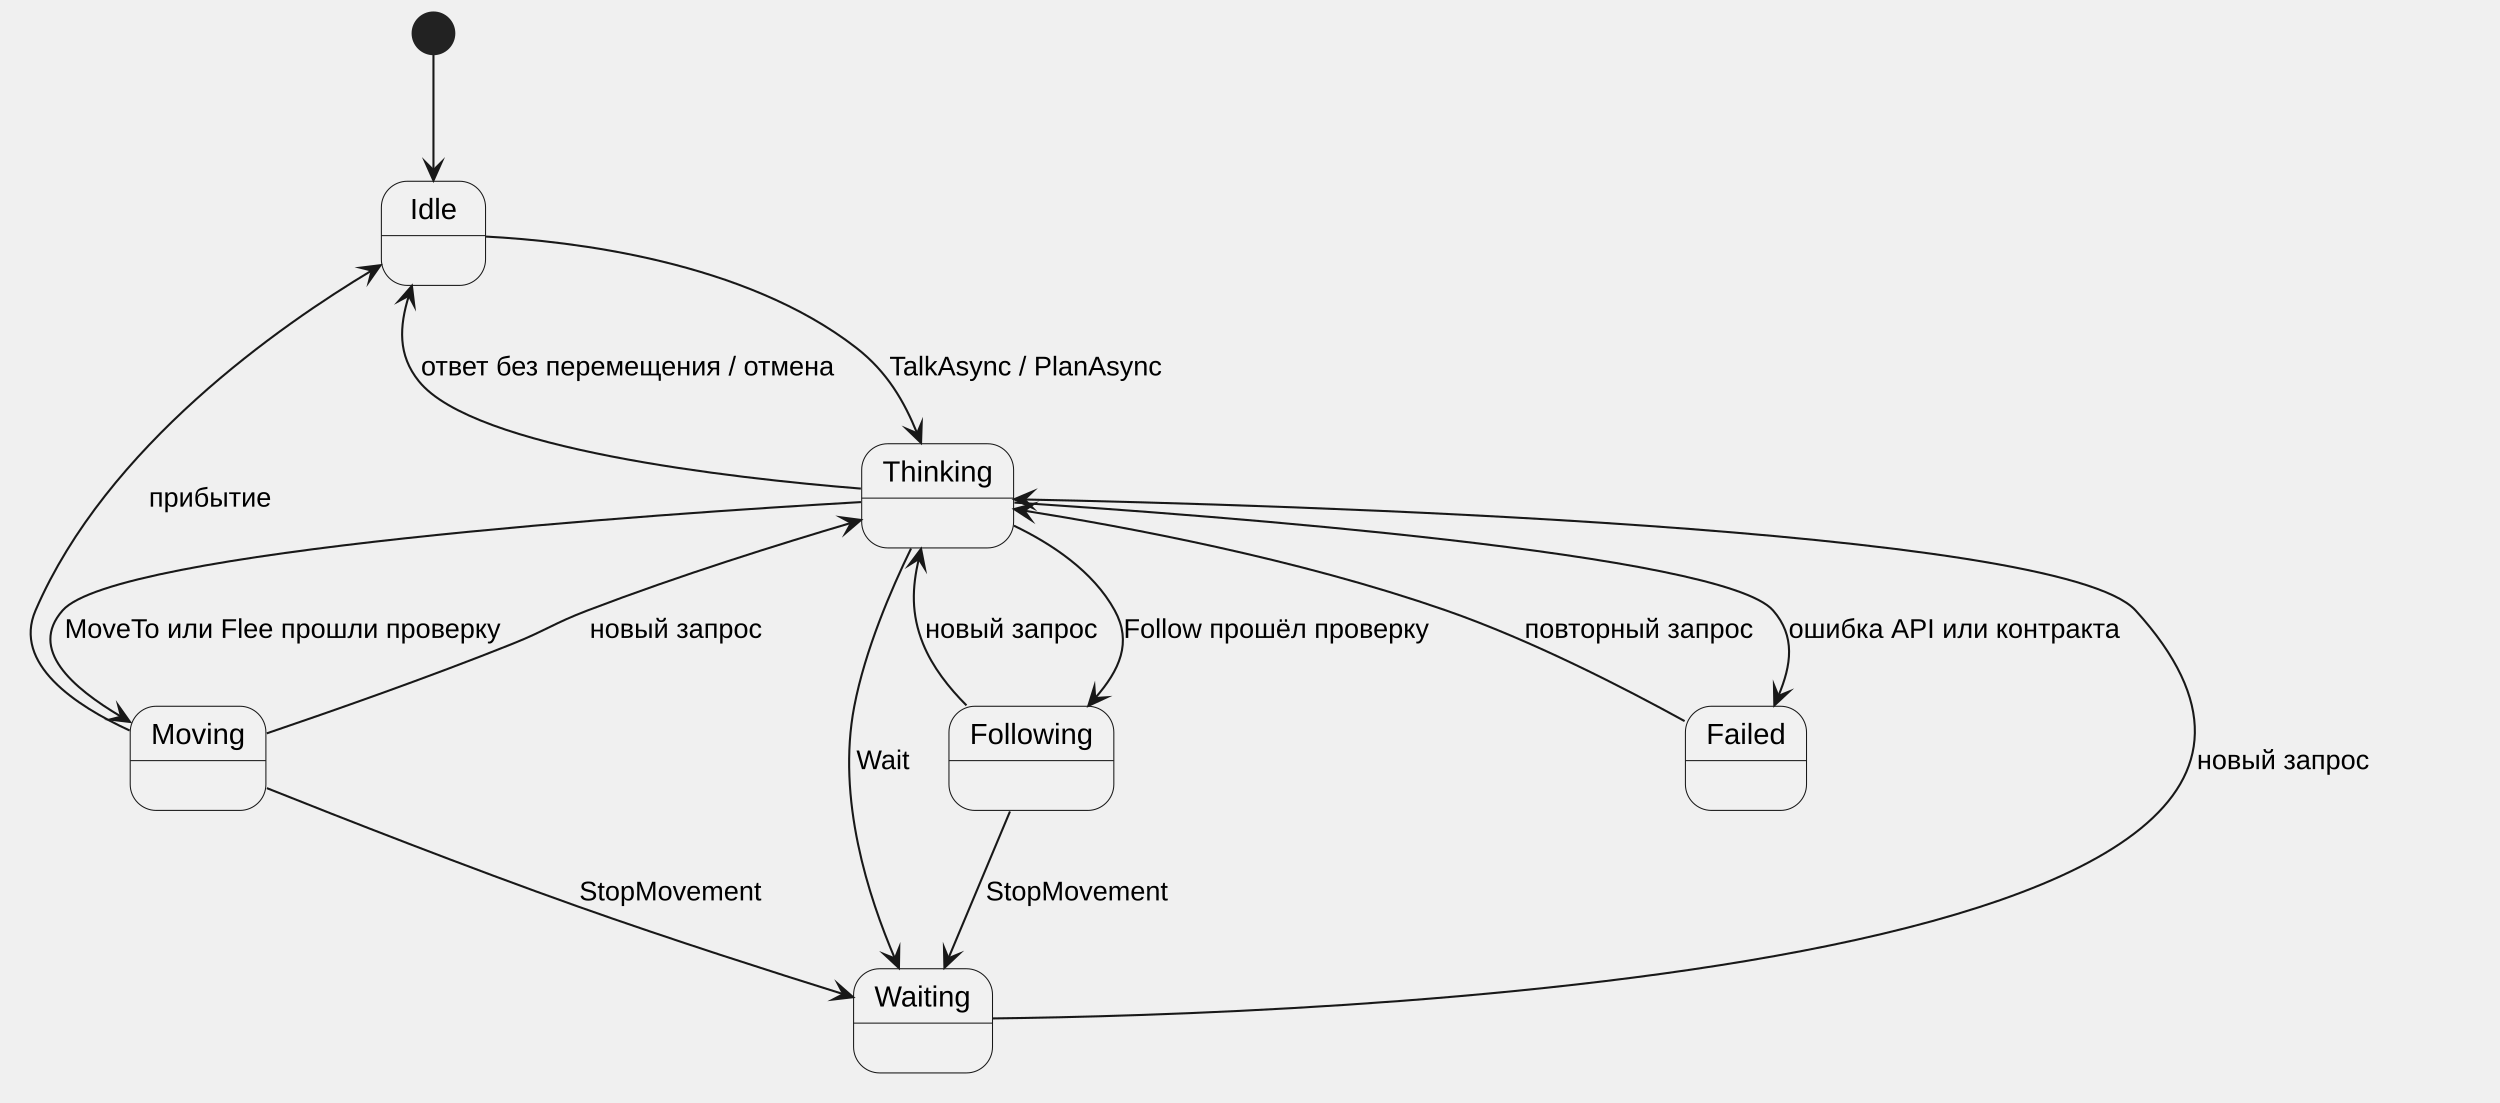
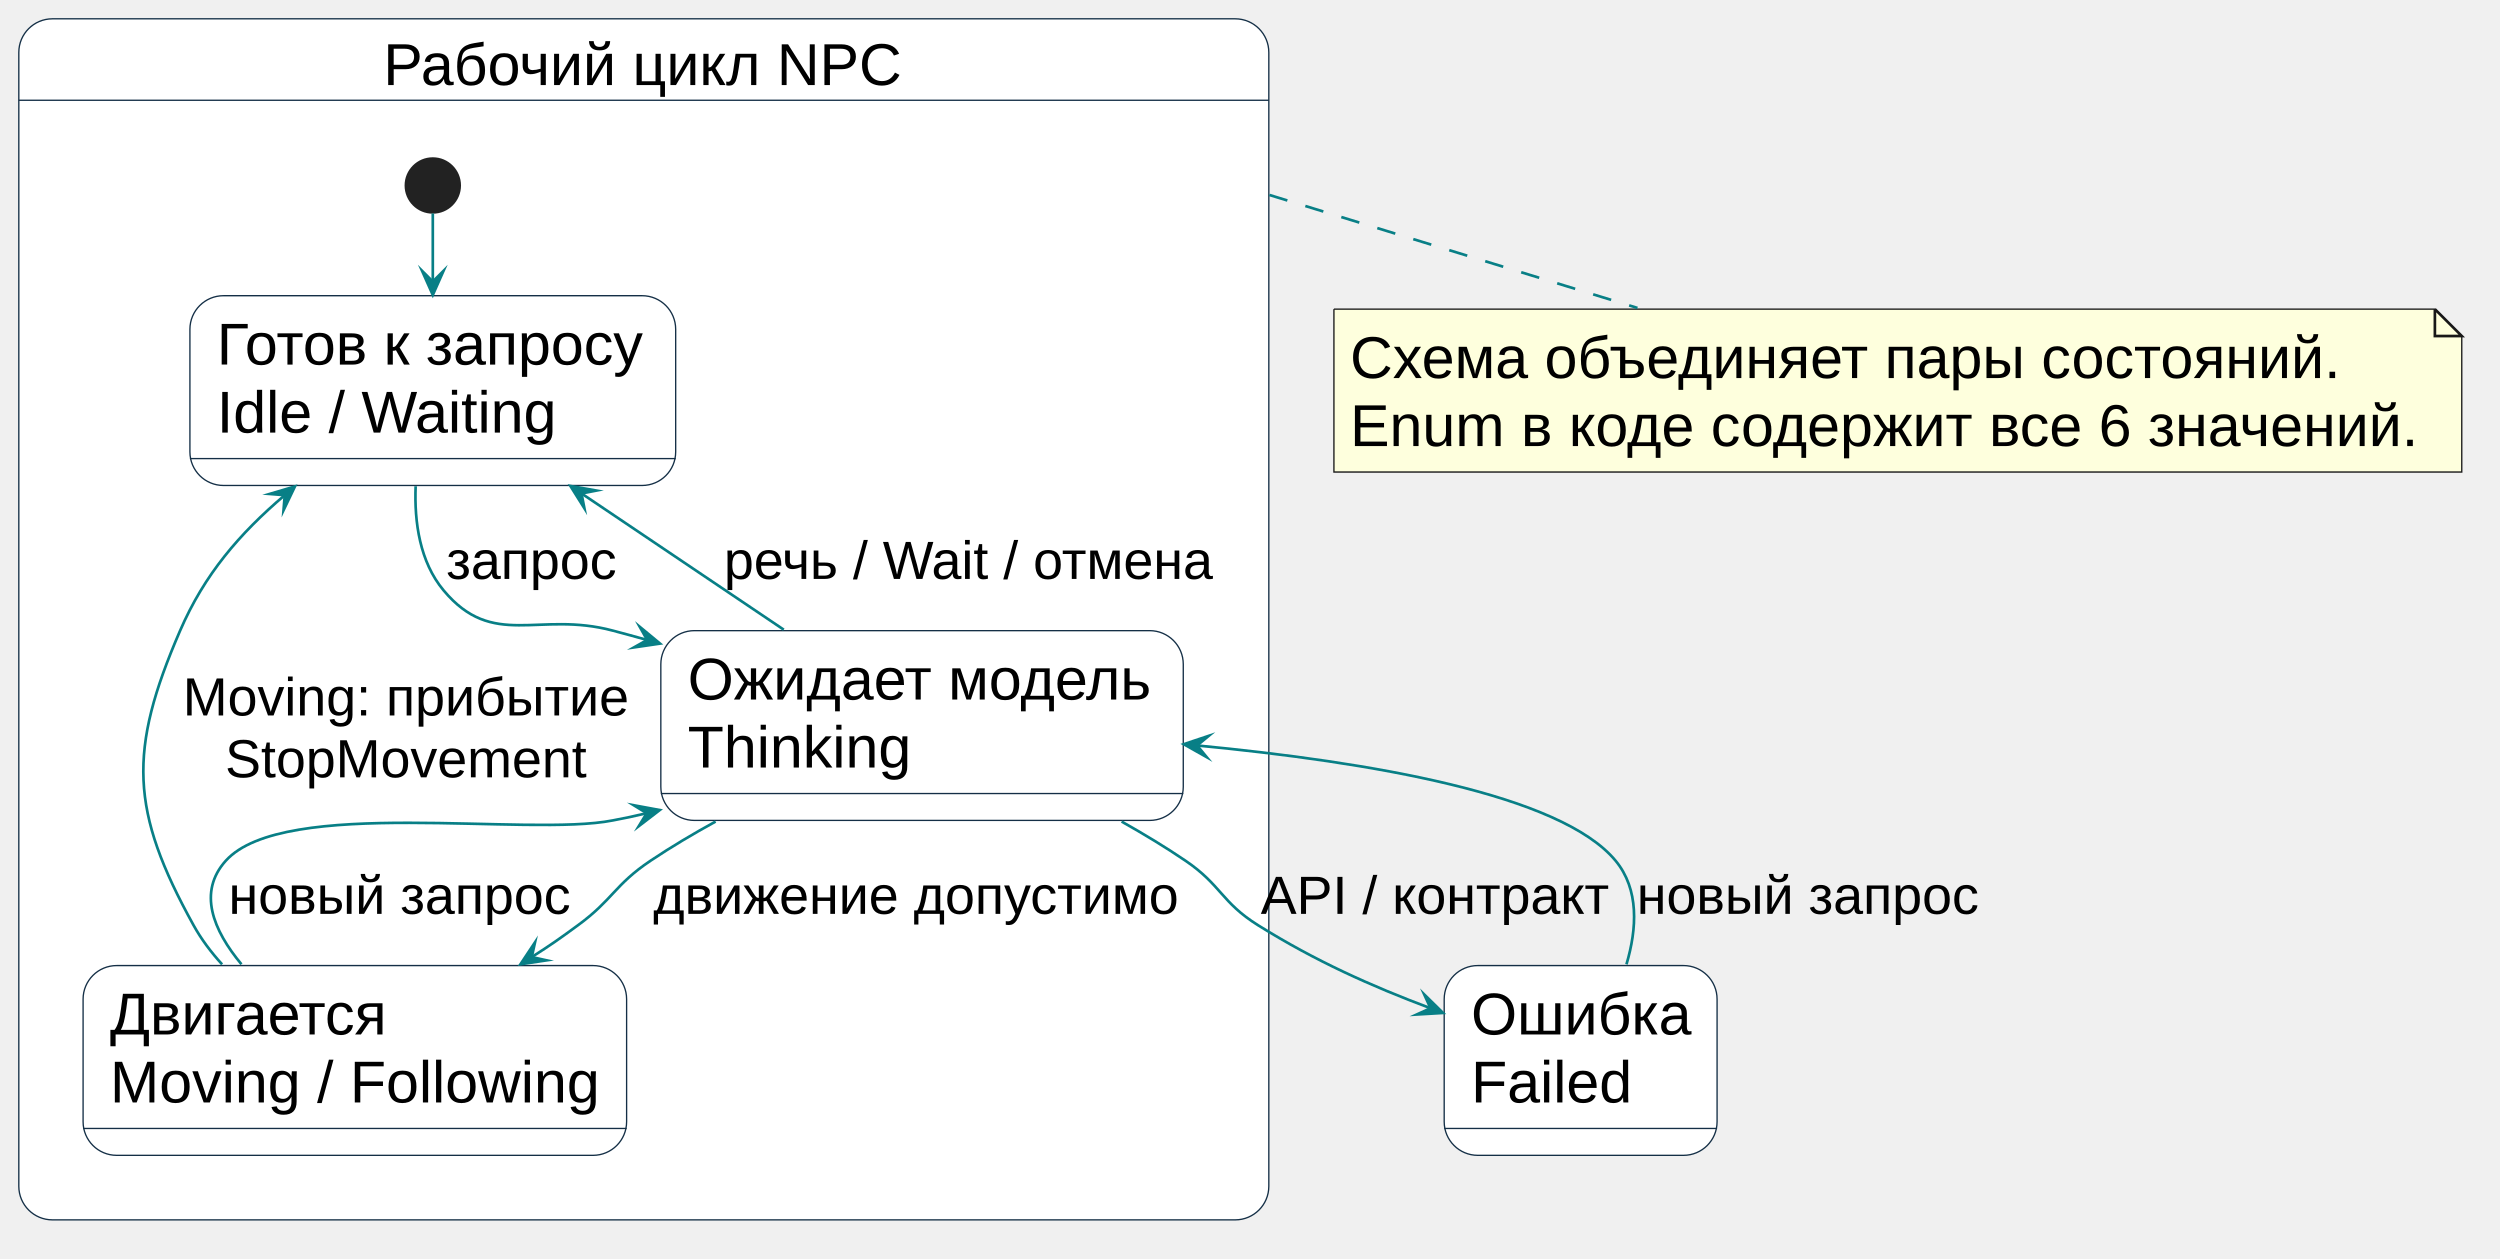
- <svg xmlns="http://www.w3.org/2000/svg" version="1.1" data-diagram-type="STATE" style="width:1200px;height:529px;background:#FFFFFF;" width="1200px" height="529px" viewBox="0 0 1200 529" zoomAndPan="magnify" preserveAspectRatio="none" contentStyleType="text/css">
+ <svg xmlns="http://www.w3.org/2000/svg" version="1.1" data-diagram-type="STATE" style="width:930px;height:468px;background:#FFFFFF;" width="930px" height="468px" viewBox="0 0 930 468" zoomAndPan="magnify" preserveAspectRatio="none" contentStyleType="text/css">
  <defs />
  <g font-family="sans-serif" lengthAdjust="spacing">
-     <g class="start_entity" data-qualified-name=".start." id="ent0001" data-source-line="3">
-       <ellipse cx="208.06" cy="16" rx="10" ry="10" fill="#222" style="stroke:#222;stroke-width:1;" />
+     <g class="cluster" data-qualified-name="Cycle" id="ent0001" data-source-line="14">
+       <path d="M19.5,7 L459.5,7 A12.5,12.5 0 0 1 472,19.5 L472,37.298 L7,37.298 L7,19.5 A12.5,12.5 0 0 1 19.5,7" fill="#FFF" />
+       <path d="M7,37.298 L472,37.298 L472,441.29 A12.5,12.5 0 0 1 459.5,453.79 L19.5,453.79 A12.5,12.5 0 0 1 7,441.29 L7,37.298" fill="#FFF" />
+       <rect x="7" y="7" width="465" height="446.79" fill="none" style="stroke:#142F46;stroke-width:0.5;" rx="12.5" ry="12.5" />
+       <line x1="7" y1="37.298" x2="472" y2="37.298" style="stroke:#142F46;stroke-width:0.5;" />
+       <text x="142.595" y="31.636" fill="#000" font-size="22" textLength="193.811" font-family="Arial">Рабочий цикл NPC</text>
    </g>
-     <g class="entity" data-qualified-name="Idle" id="ent0002" data-source-line="3">
-       <rect x="183.06" y="87" width="50" height="50" fill="#F1F1F1" style="stroke:#181818;stroke-width:0.5;" rx="12.5" ry="12.5" />
-       <line x1="183.06" y1="113.099" x2="233.06" y2="113.099" style="stroke:#181818;stroke-width:0.5;" />
-       <text x="196.774" y="105.132" fill="#000" font-size="14" textLength="22.572" font-family="Arial">Idle</text>
+     <g class="entity" data-qualified-name="Cycle.Ready" id="ent0002" data-source-line="15">
+       <rect x="70.65" y="110" width="180.703" height="70.596" fill="#FFF" style="stroke:#142F46;stroke-width:0.5;" rx="12.5" ry="12.5" />
+       <line x1="70.65" y1="170.596" x2="251.353" y2="170.596" style="stroke:#142F46;stroke-width:0.5;" />
+       <text x="80.65" y="135.636" fill="#000" font-size="22" textLength="160.703" font-family="Arial">Готов к запросу</text>
+       <text x="80.65" y="160.934" fill="#000" font-size="22" textLength="127.166" font-family="Arial">Idle / Waiting</text>
    </g>
-     <g class="entity" data-qualified-name="Thinking" id="ent0004" data-source-line="4">
-       <rect x="413.61" y="213" width="72.917" height="50" fill="#F1F1F1" style="stroke:#181818;stroke-width:0.5;" rx="12.5" ry="12.5" />
-       <line x1="413.61" y1="239.099" x2="486.527" y2="239.099" style="stroke:#181818;stroke-width:0.5;" />
-       <text x="423.61" y="231.132" fill="#000" font-size="14" textLength="52.917" font-family="Arial">Thinking</text>
+     <g class="entity" data-qualified-name="Cycle.Thinking" id="ent0003" data-source-line="16">
+       <rect x="245.83" y="234.6" width="194.346" height="70.596" fill="#FFF" style="stroke:#142F46;stroke-width:0.5;" rx="12.5" ry="12.5" />
+       <line x1="245.83" y1="295.196" x2="440.176" y2="295.196" style="stroke:#142F46;stroke-width:0.5;" />
+       <text x="255.83" y="260.236" fill="#000" font-size="22" textLength="174.346" font-family="Arial">Ожидает модель</text>
+       <text x="255.83" y="285.534" fill="#000" font-size="22" textLength="83.155" font-family="Arial">Thinking</text>
    </g>
-     <g class="entity" data-qualified-name="Waiting" id="ent0006" data-source-line="5">
-       <rect x="409.72" y="465" width="66.683" height="50" fill="#F1F1F1" style="stroke:#181818;stroke-width:0.5;" rx="12.5" ry="12.5" />
-       <line x1="409.72" y1="491.099" x2="476.403" y2="491.099" style="stroke:#181818;stroke-width:0.5;" />
-       <text x="419.72" y="483.132" fill="#000" font-size="14" textLength="46.683" font-family="Arial">Waiting</text>
+     <g class="entity" data-qualified-name="Cycle.Moving" id="ent0004" data-source-line="17">
+       <rect x="30.91" y="359.19" width="202.188" height="70.596" fill="#FFF" style="stroke:#142F46;stroke-width:0.5;" rx="12.5" ry="12.5" />
+       <line x1="30.91" y1="419.786" x2="233.098" y2="419.786" style="stroke:#142F46;stroke-width:0.5;" />
+       <text x="40.91" y="384.826" fill="#000" font-size="22" textLength="104.36" font-family="Arial">Двигается</text>
+       <text x="40.91" y="410.124" fill="#000" font-size="22" textLength="182.188" font-family="Arial">Moving / Following</text>
    </g>
-     <g class="entity" data-qualified-name="Failed" id="ent0008" data-source-line="6">
-       <rect x="809" y="339" width="58.131" height="50" fill="#F1F1F1" style="stroke:#181818;stroke-width:0.5;" rx="12.5" ry="12.5" />
-       <line x1="809" y1="365.099" x2="867.131" y2="365.099" style="stroke:#181818;stroke-width:0.5;" />
-       <text x="819" y="357.132" fill="#000" font-size="14" textLength="38.131" font-family="Arial">Failed</text>
+     <g class="start_entity" data-qualified-name="Cycle..start.Cycle" id="ent0006" data-source-line="18">
+       <ellipse cx="161" cy="69" rx="10" ry="10" fill="#222" style="stroke:#222;stroke-width:1;" />
    </g>
-     <g class="entity" data-qualified-name="Moving" id="ent0011" data-source-line="8">
-       <rect x="62.5" y="339" width="65.131" height="50" fill="#F1F1F1" style="stroke:#181818;stroke-width:0.5;" rx="12.5" ry="12.5" />
-       <line x1="62.5" y1="365.099" x2="127.631" y2="365.099" style="stroke:#181818;stroke-width:0.5;" />
-       <text x="72.5" y="357.132" fill="#000" font-size="14" textLength="45.131" font-family="Arial">Moving</text>
+     <g class="entity" data-qualified-name="Failed" id="ent0005" data-source-line="25">
+       <rect x="537.24" y="359.19" width="101.512" height="70.596" fill="#FFF" style="stroke:#142F46;stroke-width:0.5;" rx="12.5" ry="12.5" />
+       <line x1="537.24" y1="419.786" x2="638.752" y2="419.786" style="stroke:#142F46;stroke-width:0.5;" />
+       <text x="547.24" y="384.826" fill="#000" font-size="22" textLength="81.512" font-family="Arial">Ошибка</text>
+       <text x="547.24" y="410.124" fill="#000" font-size="22" textLength="59.92" font-family="Arial">Failed</text>
    </g>
-     <g class="entity" data-qualified-name="Following" id="ent0013" data-source-line="9">
-       <rect x="455.5" y="339" width="79.138" height="50" fill="#F1F1F1" style="stroke:#181818;stroke-width:0.5;" rx="12.5" ry="12.5" />
-       <line x1="455.5" y1="365.099" x2="534.638" y2="365.099" style="stroke:#181818;stroke-width:0.5;" />
-       <text x="465.5" y="357.132" fill="#000" font-size="14" textLength="59.138" font-family="Arial">Following</text>
+     <g class="entity" data-qualified-name="GMN18" id="ent0019" data-source-line="29">
+       <path d="M496.22,115 L496.22,175.596 L915.777,175.596 L915.777,125 L905.777,115 L496.22,115" style="stroke:#181818;stroke-width:0.5;" fill="#FEFFDD" />
+       <path d="M905.777,115 L905.777,125 L915.777,125 L905.777,115" style="stroke:#181818;stroke-width:1;" fill="#FEFFDD" />
+       <text x="502.22" y="140.636" fill="#000" font-size="22" textLength="370.638" font-family="Arial">Схема объединяет пары состояний.</text>
+       <text x="502.22" y="165.934" fill="#000" font-size="22" textLength="398.557" font-family="Arial">Enum в коде содержит все 6 значений.</text>
    </g>
-     <g class="link" data-entity-1="ent0001" data-entity-2="ent0002" id="lnk3" data-source-line="3" data-link-type="dependency">
-       <path d="M208.06,26.36 C208.06,40.29 208.06,61.95 208.06,81.65" style="stroke:#181818;stroke-width:1;" fill="none" id="*start*-to-Idle" />
-       <polygon points="208.06,86.65,212.06,77.65,208.06,81.65,204.06,77.65,208.06,86.65" fill="#181818" style="stroke:#181818;stroke-width:1;stroke-linejoin:miter;stroke-miterlimit:10;" />
+     <g class="link" data-entity-1="ent0006" data-entity-2="ent0002" id="lnk7" data-source-line="18" data-link-type="dependency">
+       <path d="M161,79.41 C161,87.14 161,93.6 161,104.74" style="stroke:#087F86;stroke-width:1;" fill="none" id="*start*Cycle-to-Ready" />
+       <polygon points="161,109.74,165,100.74,161,104.74,157,100.74,161,109.74" fill="#087F86" style="stroke:#087F86;stroke-width:1;stroke-linejoin:miter;stroke-miterlimit:10;" />
    </g>
-     <g class="link" data-entity-1="ent0002" data-entity-2="ent0004" id="lnk5" data-source-line="4" data-link-type="dependency">
-       <path d="M233.29,113.56 C274.63,115.71 357.53,125.35 411.06,167 C425.89,178.53 434.04,192.737 440.22,207.967" style="stroke:#181818;stroke-width:1;" fill="none" id="Idle-to-Thinking" />
-       <polygon points="442.1,212.6,442.422,202.756,440.22,207.967,435.01,205.764,442.1,212.6" fill="#181818" style="stroke:#181818;stroke-width:1;stroke-linejoin:miter;stroke-miterlimit:10;" />
-       <text x="426.91" y="180.194" fill="#000" font-size="13" textLength="132.215" font-family="Arial">TalkAsync / PlanAsync</text>
+     <g class="link" data-entity-1="ent0002" data-entity-2="ent0003" id="lnk8" data-source-line="19" data-link-type="dependency">
+       <path d="M154.62,180.88 C154.09,194.34 156.18,209.03 165,219.6 C183.45,241.69 200.2,227.15 228,234.6 C233.74,236.14 234.805,236.412 240.735,238.072" style="stroke:#087F86;stroke-width:1;" fill="none" id="Ready-to-Thinking" />
+       <polygon points="245.55,239.42,237.961,233.142,240.735,238.072,235.805,240.846,245.55,239.42" fill="#087F86" style="stroke:#087F86;stroke-width:1;stroke-linejoin:miter;stroke-miterlimit:10;" />
+       <text x="166" y="215.36" fill="#000" font-size="20" textLength="63.369" font-family="Arial">запрос</text>
    </g>
-     <g class="link" data-entity-1="ent0004" data-entity-2="ent0002" id="lnk10" data-source-line="7" data-link-type="dependency">
-       <path d="M413.22,234.53 C350.52,229.47 227.3,215.54 201.06,183 C190.87,170.36 191.688,156.738 196.238,141.968" style="stroke:#181818;stroke-width:1;" fill="none" id="Thinking-to-Idle" />
-       <polygon points="197.71,137.19,191.238,144.614,196.238,141.968,198.883,146.969,197.71,137.19" fill="#181818" style="stroke:#181818;stroke-width:1;stroke-linejoin:miter;stroke-miterlimit:10;" />
-       <text x="202.06" y="180.194" fill="#000" font-size="13" textLength="200.034" font-family="Arial">ответ без перемещения / отмена</text>
+     <g class="link" data-entity-1="ent0002" data-entity-2="ent0003" id="lnk13" data-source-line="22" data-link-type="dependency">
+       <path d="M216.327,183.573 C241.137,200.283 266.73,217.52 291.57,234.25" style="stroke:#087F86;stroke-width:1;" fill="none" id="Ready-backto-Thinking" />
+       <polygon points="212.18,180.78,217.41,189.125,216.327,183.573,221.879,182.49,212.18,180.78" fill="#087F86" style="stroke:#087F86;stroke-width:1;stroke-linejoin:miter;stroke-miterlimit:10;" />
+       <text x="269.3" y="215.36" fill="#000" font-size="20" textLength="183.75" font-family="Arial">речь / Wait / отмена</text>
    </g>
-     <g class="link" data-entity-1="ent0006" data-entity-2="ent0004" id="lnk7" data-source-line="5" data-link-type="dependency">
-       <path d="M476.58,488.84 C622.19,487.13 1185.49,469.2 1025.06,293 C988.78,253.15 612.869,242.253 491.789,239.753" style="stroke:#181818;stroke-width:1;" fill="none" id="Waiting-to-Thinking" />
-       <polygon points="486.79,239.65,495.706,243.835,491.789,239.753,495.871,235.837,486.79,239.65" fill="#181818" style="stroke:#181818;stroke-width:1;stroke-linejoin:miter;stroke-miterlimit:10;" />
-       <text x="1054.5" y="369.194" fill="#000" font-size="13" textLength="82.723" font-family="Arial">новый запрос</text>
+     <g class="link" data-entity-1="ent0003" data-entity-2="ent0004" id="lnk9" data-source-line="20" data-link-type="dependency">
+       <path d="M266.2,305.61 C257.84,310.2 249.62,315.09 242,320.19 C228.66,329.13 227.96,334.72 215,344.19 C208.24,349.14 205.168,351.345 197.818,356.025" style="stroke:#087F86;stroke-width:1;" fill="none" id="Thinking-to-Moving" />
+       <polygon points="193.6,358.71,203.34,357.25,197.818,356.025,199.043,350.502,193.6,358.71" fill="#087F86" style="stroke:#087F86;stroke-width:1;stroke-linejoin:miter;stroke-miterlimit:10;" />
+       <text x="243" y="339.95" fill="#000" font-size="20" textLength="195.693" font-family="Arial">движение допустимо</text>
    </g>
-     <g class="link" data-entity-1="ent0004" data-entity-2="ent0006" id="lnk15" data-source-line="10" data-link-type="dependency">
-       <path d="M437.31,263.27 C427.68,283.04 415.26,312.01 410.06,339 C401.49,383.51 416.898,430.451 429.528,460.061" style="stroke:#181818;stroke-width:1;" fill="none" id="Thinking-to-Waiting" />
-       <polygon points="431.49,464.66,431.638,454.812,429.528,460.061,424.28,457.951,431.49,464.66" fill="#181818" style="stroke:#181818;stroke-width:1;stroke-linejoin:miter;stroke-miterlimit:10;" />
-       <text x="411.06" y="369.194" fill="#000" font-size="13" textLength="26" font-family="Arial">Wait</text>
+     <g class="link" data-entity-1="ent0004" data-entity-2="ent0003" id="lnk14" data-source-line="23" data-link-type="dependency">
+       <path d="M89.82,358.71 C79.23,345.97 73.51,331.83 84,320.19 C105.54,296.29 196.45,311.49 228,305.19 C233.72,304.05 234.708,303.918 240.578,302.508" style="stroke:#087F86;stroke-width:1;" fill="none" id="Moving-to-Thinking" />
+       <polygon points="245.44,301.34,235.755,299.553,240.578,302.508,237.623,307.331,245.44,301.34" fill="#087F86" style="stroke:#087F86;stroke-width:1;stroke-linejoin:miter;stroke-miterlimit:10;" />
+       <text x="85" y="339.95" fill="#000" font-size="20" textLength="127.266" font-family="Arial">новый запрос</text>
    </g>
-     <g class="link" data-entity-1="ent0008" data-entity-2="ent0004" id="lnk9" data-source-line="6" data-link-type="dependency">
-       <path d="M808.61,346.13 C780.1,330.43 735.28,307.35 694.06,293 C622.57,268.1 540.108,252.846 491.708,245.146" style="stroke:#181818;stroke-width:1;" fill="none" id="Failed-to-Thinking" />
-       <polygon points="486.77,244.36,495.03,249.724,491.708,245.146,496.287,241.824,486.77,244.36" fill="#181818" style="stroke:#181818;stroke-width:1;stroke-linejoin:miter;stroke-miterlimit:10;" />
-       <text x="731.78" y="306.194" fill="#000" font-size="13" textLength="110.176" font-family="Arial">повторный запрос</text>
+     <g class="link" data-entity-1="ent0002" data-entity-2="ent0004" id="lnk11" data-source-line="21" data-link-type="dependency">
+       <path d="M105.915,184.204 C89.025,198.604 76.07,213.64 67,234.6 C47.64,279.35 48.4,301.53 72,344.19 C74.87,349.39 78.53,354.25 82.62,358.74" style="stroke:#087F86;stroke-width:1;" fill="none" id="Ready-backto-Moving" />
+       <polygon points="109.72,180.96,100.276,183.755,105.915,184.204,105.466,189.843,109.72,180.96" fill="#087F86" style="stroke:#087F86;stroke-width:1;stroke-linejoin:miter;stroke-miterlimit:10;" />
+       <text x="68" y="266.16" fill="#000" font-size="20" textLength="165.996" font-family="Arial">Moving: прибытие</text>
+       <text x="83.742" y="289.158" fill="#000" font-size="20" textLength="134.512" font-family="Arial">StopMovement</text>
    </g>
-     <g class="link" data-entity-1="ent0004" data-entity-2="ent0008" id="lnk16" data-source-line="11" data-link-type="dependency">
-       <path d="M486.91,241.24 C581.51,247.35 827.22,265.73 851.06,293 C861.89,305.38 859.897,319.185 853.627,334.015" style="stroke:#181818;stroke-width:1;" fill="none" id="Thinking-to-Failed" />
-       <polygon points="851.68,338.62,858.869,331.888,853.627,334.015,851.501,328.773,851.68,338.62" fill="#181818" style="stroke:#181818;stroke-width:1;stroke-linejoin:miter;stroke-miterlimit:10;" />
-       <text x="858.52" y="306.194" fill="#000" font-size="13" textLength="158.564" font-family="Arial">ошибка API или контракта</text>
+     <g class="link" data-entity-1="ent0003" data-entity-2="ent0005" id="lnk15" data-source-line="26" data-link-type="dependency">
+       <path d="M417.24,305.62 C425.43,310.22 433.52,315.11 441,320.19 C454.28,329.21 454.38,335.69 468,344.19 C489.3,357.5 510.129,366.803 532.139,375.063" style="stroke:#087F86;stroke-width:1;" fill="none" id="Thinking-to-Failed" />
+       <polygon points="536.82,376.82,529.799,369.913,532.139,375.063,526.988,377.403,536.82,376.82" fill="#087F86" style="stroke:#087F86;stroke-width:1;stroke-linejoin:miter;stroke-miterlimit:10;" />
+       <text x="469" y="339.95" fill="#000" font-size="20" textLength="129.141" font-family="Arial">API / контракт</text>
    </g>
-     <g class="link" data-entity-1="ent0004" data-entity-2="ent0011" id="lnk12" data-source-line="8" data-link-type="dependency">
-       <path d="M413.26,241 C315.54,246.67 55.25,264.37 30.06,293 C13.63,311.68 34.471,329.947 58.111,343.987" style="stroke:#181818;stroke-width:1;" fill="none" id="Thinking-to-Moving" />
-       <polygon points="62.41,346.54,56.714,338.505,58.111,343.987,52.629,345.383,62.41,346.54" fill="#181818" style="stroke:#181818;stroke-width:1;stroke-linejoin:miter;stroke-miterlimit:10;" />
-       <text x="31.06" y="306.194" fill="#000" font-size="13" textLength="210.634" font-family="Arial">MoveTo или Flee прошли проверку</text>
+     <g class="link" data-entity-1="ent0003" data-entity-2="ent0005" id="lnk17" data-source-line="27" data-link-type="dependency">
+       <path d="M445.327,277.319 C509.577,283.499 580.55,295.46 601,320.19 C609.81,330.85 608.99,345.4 605.04,358.74" style="stroke:#087F86;stroke-width:1;" fill="none" id="Thinking-backto-Failed" />
+       <polygon points="440.35,276.84,448.926,281.683,445.327,277.319,449.692,273.72,440.35,276.84" fill="#087F86" style="stroke:#087F86;stroke-width:1;stroke-linejoin:miter;stroke-miterlimit:10;" />
+       <text x="608.88" y="339.95" fill="#000" font-size="20" textLength="127.266" font-family="Arial">новый запрос</text>
    </g>
-     <g class="link" data-entity-1="ent0011" data-entity-2="ent0004" id="lnk18" data-source-line="13" data-link-type="dependency">
-       <path d="M128.03,352.01 C158.8,341.56 205.87,325.09 246.06,309 C262.32,302.49 265.71,299.24 282.06,293 C326.57,276.01 374.206,261.16 408.506,251" style="stroke:#181818;stroke-width:1;" fill="none" id="Moving-to-Thinking" />
-       <polygon points="413.3,249.58,403.535,248.301,408.506,251,405.807,255.971,413.3,249.58" fill="#181818" style="stroke:#181818;stroke-width:1;stroke-linejoin:miter;stroke-miterlimit:10;" />
-       <text x="283.06" y="306.194" fill="#000" font-size="13" textLength="82.723" font-family="Arial">новый запрос</text>
-     </g>
-     <g class="link" data-entity-1="ent0004" data-entity-2="ent0013" id="lnk14" data-source-line="9" data-link-type="dependency">
-       <path d="M486.67,252.32 C504.68,260.95 524.71,274.15 535.06,293 C543.49,308.33 537.443,321.617 525.683,335.057" style="stroke:#181818;stroke-width:1;" fill="none" id="Thinking-to-Following" />
-       <polygon points="522.39,338.82,531.327,334.681,525.683,335.057,525.306,329.413,522.39,338.82" fill="#181818" style="stroke:#181818;stroke-width:1;stroke-linejoin:miter;stroke-miterlimit:10;" />
-       <text x="539.29" y="306.194" fill="#000" font-size="13" textLength="146.586" font-family="Arial">Follow прошёл проверку</text>
-     </g>
-     <g class="link" data-entity-1="ent0013" data-entity-2="ent0004" id="lnk19" data-source-line="14" data-link-type="dependency">
-       <path d="M463.9,338.58 C455.52,330.2 447.54,320.11 443.06,309 C437.26,294.61 437.822,282.143 440.992,268.323" style="stroke:#181818;stroke-width:1;" fill="none" id="Following-to-Thinking" />
-       <polygon points="442.11,263.45,436.199,271.328,440.992,268.323,443.997,273.116,442.11,263.45" fill="#181818" style="stroke:#181818;stroke-width:1;stroke-linejoin:miter;stroke-miterlimit:10;" />
-       <text x="444.06" y="306.194" fill="#000" font-size="13" textLength="82.723" font-family="Arial">новый запрос</text>
-     </g>
-     <g class="link" data-entity-1="ent0011" data-entity-2="ent0002" id="lnk17" data-source-line="12" data-link-type="dependency">
-       <path d="M62.24,350.65 C36.24,338.7 6,318.64 17.06,293 C51.2,213.94 134.754,156.074 178.394,129.864" style="stroke:#181818;stroke-width:1;" fill="none" id="Moving-to-Idle" />
-       <polygon points="182.68,127.29,172.905,128.495,178.394,129.864,177.024,135.353,182.68,127.29" fill="#181818" style="stroke:#181818;stroke-width:1;stroke-linejoin:miter;stroke-miterlimit:10;" />
-       <text x="71.46" y="243.194" fill="#000" font-size="13" textLength="58.767" font-family="Arial">прибытие</text>
-     </g>
-     <g class="link" data-entity-1="ent0013" data-entity-2="ent0006" id="lnk20" data-source-line="15" data-link-type="dependency">
-       <path d="M484.79,389.5 C475.67,411.24 464.364,438.219 455.254,459.939" style="stroke:#181818;stroke-width:1;" fill="none" id="Following-to-Waiting" />
-       <polygon points="453.32,464.55,460.49,457.798,455.254,459.939,453.112,454.703,453.32,464.55" fill="#181818" style="stroke:#181818;stroke-width:1;stroke-linejoin:miter;stroke-miterlimit:10;" />
-       <text x="473.18" y="432.194" fill="#000" font-size="13" textLength="87.433" font-family="Arial">StopMovement</text>
-     </g>
-     <g class="link" data-entity-1="ent0011" data-entity-2="ent0006" id="lnk21" data-source-line="16" data-link-type="dependency">
-       <path d="M128.08,378.3 C164.4,392.79 224.58,416.38 277.06,435 C322.62,451.16 371.077,466.65 404.737,477.16" style="stroke:#181818;stroke-width:1;" fill="none" id="Moving-to-Waiting" />
-       <polygon points="409.51,478.65,402.111,472.149,404.737,477.16,399.727,479.786,409.51,478.65" fill="#181818" style="stroke:#181818;stroke-width:1;stroke-linejoin:miter;stroke-miterlimit:10;" />
-       <text x="278.06" y="432.194" fill="#000" font-size="13" textLength="87.433" font-family="Arial">StopMovement</text>
+     <g class="link" data-entity-1="ent0001" data-entity-2="ent0019" id="lnk20" data-source-line="29" data-link-type="association">
+       <path d="M472.203,72.523 C472.306,72.555 472.411,72.587 472.517,72.62 C474.207,73.139 476.127,73.728 478.255,74.381 C486.766,76.993 498.609,80.628 512.463,84.88 C540.17,93.385 575.92,104.36 609.14,114.56" style="stroke:#087F86;stroke-width:1;stroke-dasharray:7,7;" fill="none" id="Cycle-GMN18" />
    </g>
  </g>
</svg>
